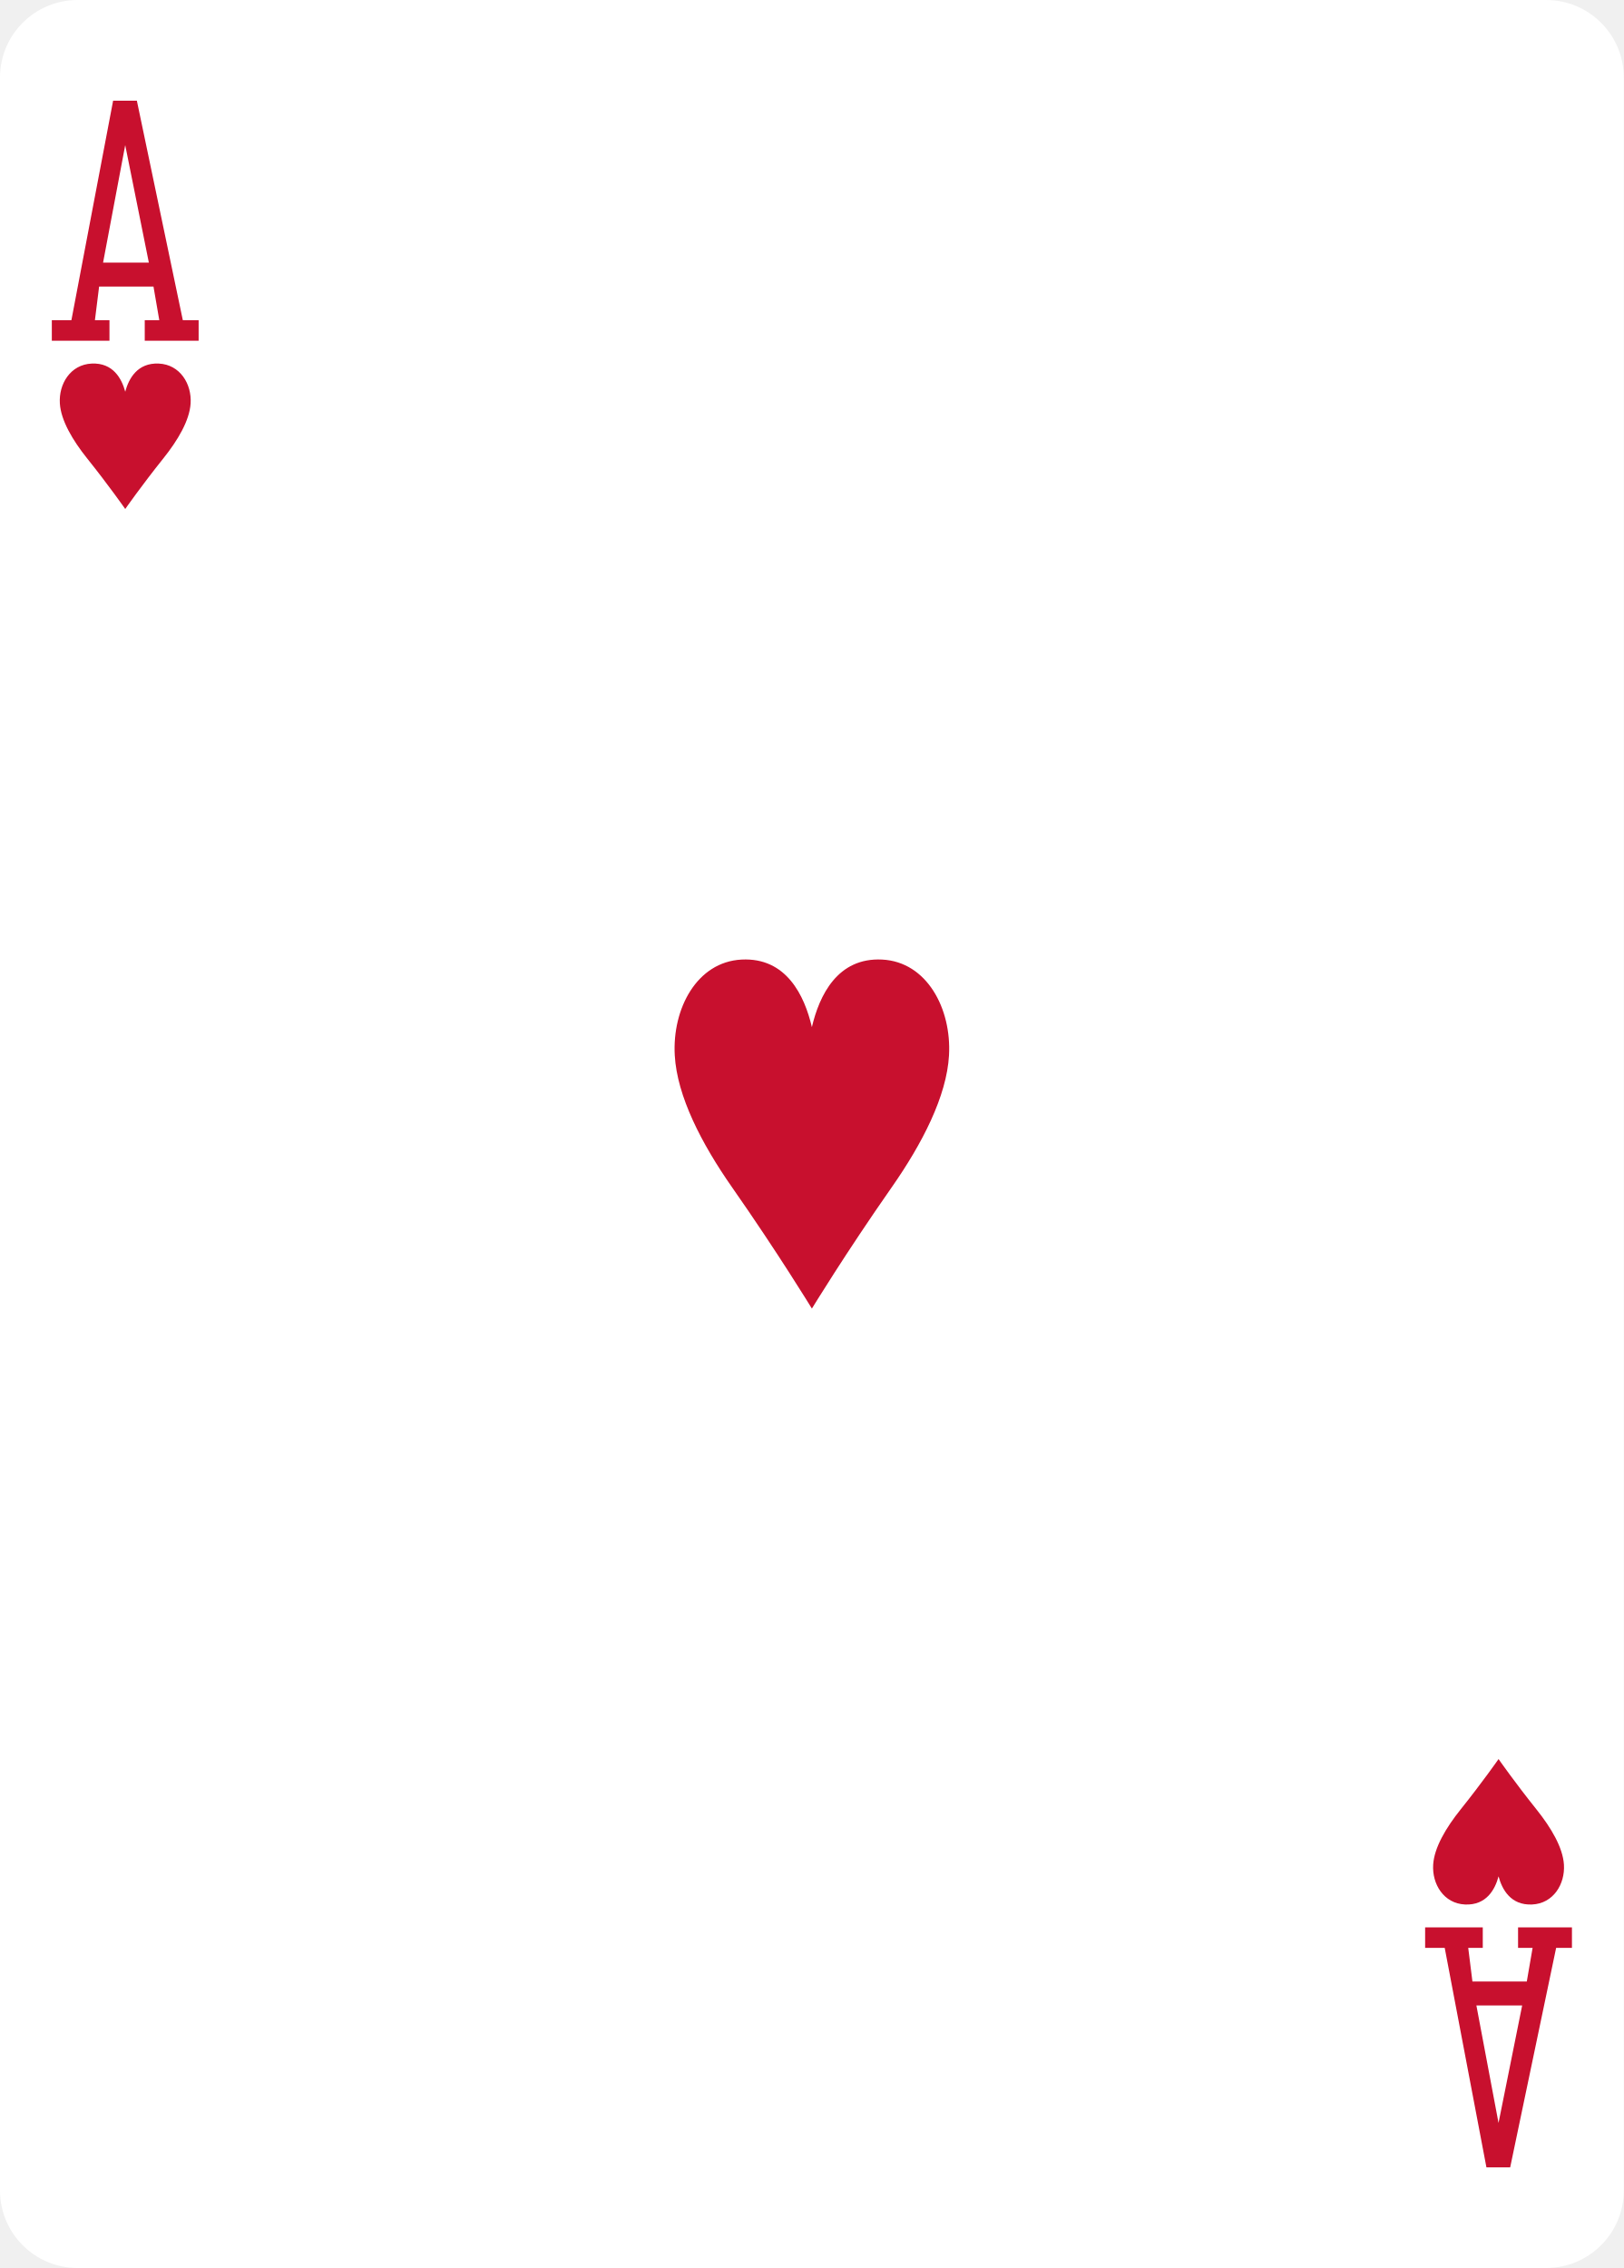
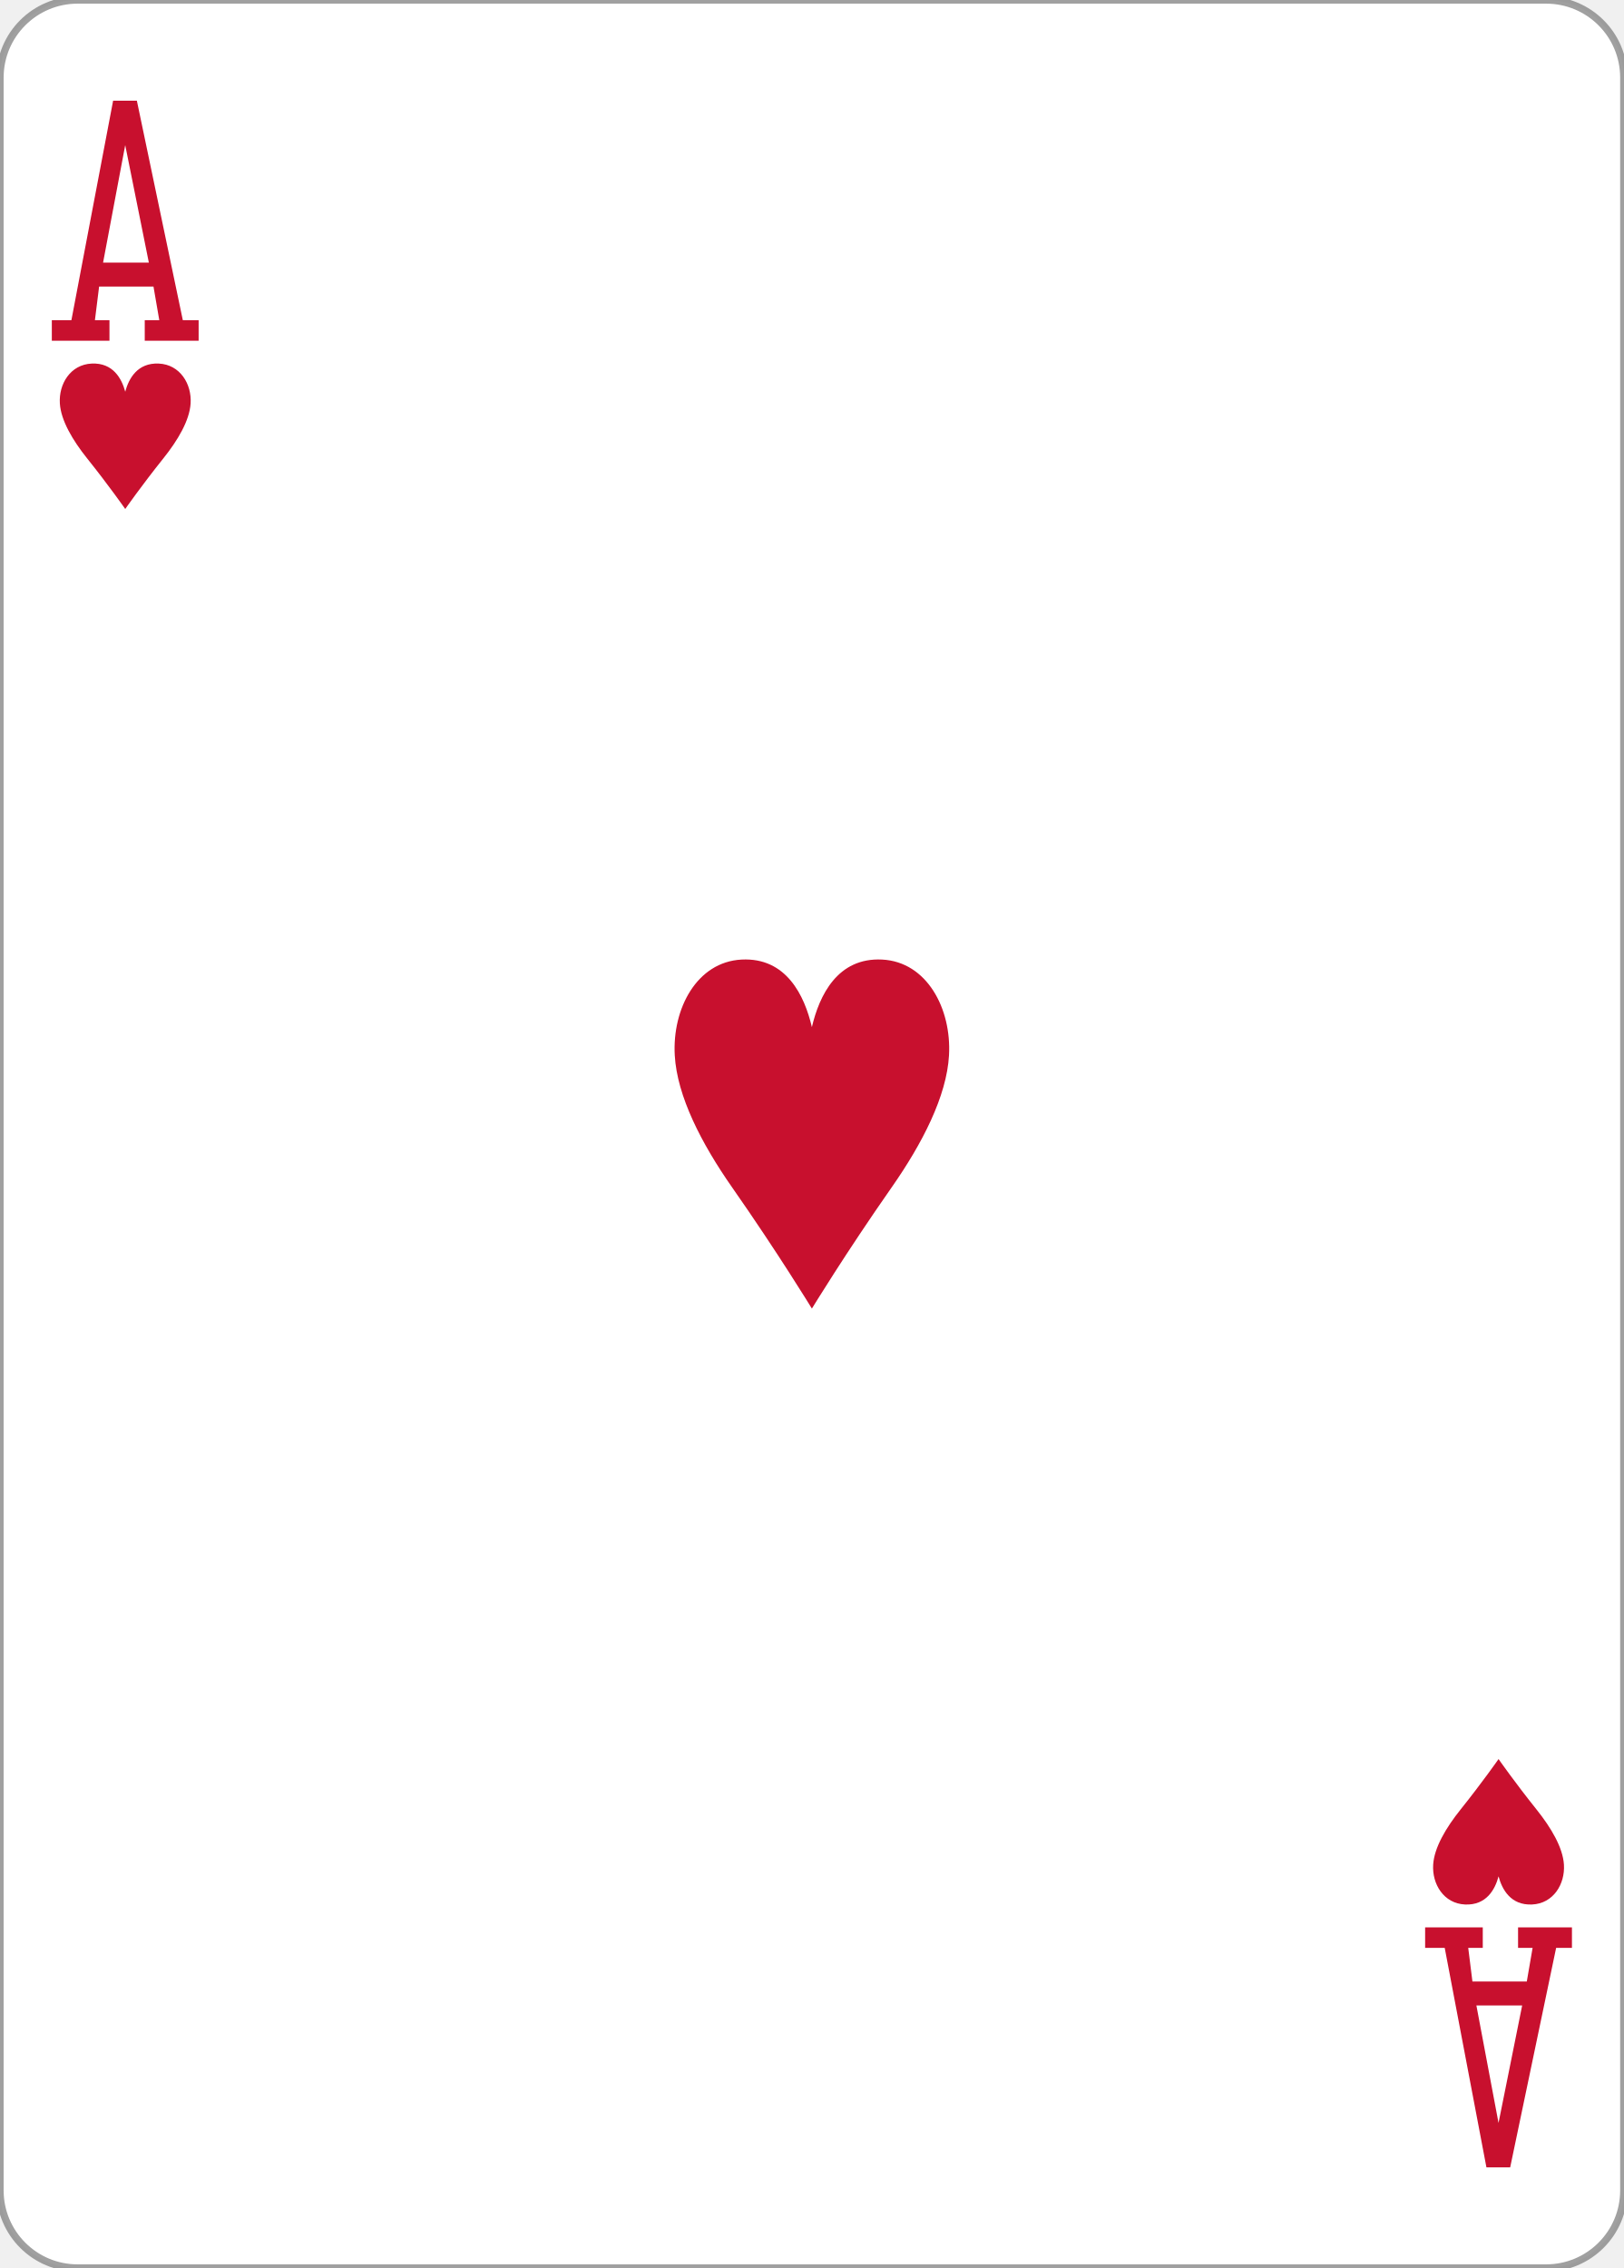
<svg xmlns="http://www.w3.org/2000/svg" width="63mm" height="88mm" viewBox="0 0 238.111 332.599" version="1.1" id="svg8">
  <defs id="defs2" />
  <g id="layer1" transform="translate(1416.61,-360.4284)">
    <g transform="matrix(1.06667,0,0,1.06667,-1885.29,1495.37)" id="HEART-1" style="display:inline">
      <g style="display:inline;opacity:1" id="g9664-0-2" transform="translate(178.953,-1434.28)">
-         <rect ry="10.664" rx="10.678" style="display:inline;fill:#ffffff;fill-opacity:1;stroke:none;stroke-width:1.001;stroke-miterlimit:4;stroke-dasharray:none;stroke-opacity:1" id="rect9666-2-2" width="223.228" height="311.811" x="260.433" y="370.276" />
+         <rect ry="10.664" rx="10.678" style="display:inline;opacity:1;fill:#ffffff;fill-opacity:1;stroke:#808080;stroke-width:1.001;stroke-miterlimit:4;stroke-dasharray:none;stroke-opacity:0.75" id="rect9666-2-2" width="223.228" height="311.811" x="260.433" y="370.276" />
      </g>
      <g transform="translate(439.386,-1064)" style="display:inline;opacity:1" id="g9684-3-0" />
      <g style="display:inline;opacity:1" id="g9690-5-6" transform="translate(465.977,-1083.91)" />
      <path transform="translate(552,-853.906)" style="display:inline;opacity:1;fill:#c8102e;fill-opacity:1" d="m -95.397,-140.121 c 0,0 -2.225,-3.19 -5.226,-6.94 -2.008,-2.51 -3.613,-5.227 -3.762,-7.568 -0.171,-2.674 1.449,-5.356 4.382,-5.486 2.931,-0.13 4.121,2.062 4.606,3.869 0.484,-1.807 1.674,-3.999 4.606,-3.869 2.933,0.13 4.553,2.813 4.382,5.486 -0.149,2.341 -1.754,5.058 -3.762,7.568 -3.001,3.75 -5.226,6.94 -5.226,6.94 z" id="path9698-0-0" />
      <path transform="translate(552,-853.906)" style="display:inline;opacity:1;fill:#c8102e;fill-opacity:1" d="m 93.398,31.743 c 0,0 -2.225,3.19 -5.226,6.94 -2.008,2.51 -3.613,5.227 -3.762,7.568 -0.171,2.674 1.449,5.356 4.382,5.486 2.931,0.13 4.121,-2.062 4.606,-3.869 0.484,1.807 1.674,3.999 4.606,3.869 2.933,-0.13 4.553,-2.813 4.382,-5.486 -0.149,-2.341 -1.754,-5.058 -3.762,-7.568 -3.001,-3.75 -5.226,-6.94 -5.226,-6.94 z" id="path9700-3-2" />
      <path transform="translate(552,-853.906)" style="display:inline;opacity:1;fill:#c8102e;fill-opacity:1" d="m -1,-30.189 c 0,0 -4.666,-7.655 -10.961,-16.656 -4.211,-6.023 -7.578,-12.545 -7.891,-18.163 -0.359,-6.417 3.039,-12.855 9.191,-13.167 6.149,-0.312 8.644,4.948 9.66,9.285 1.016,-4.337 3.512,-9.596 9.66,-9.285 6.152,0.312 9.55,6.75 9.191,13.167 -0.313,5.618 -3.68,12.14 -7.891,18.163 -6.295,9.001 -10.961,16.656 -10.961,16.656 z" id="path9714-6-6" />
      <path d="m 446.51,-1017.162 v -2.822 h 2.692 l 5.735,-30.178 h 3.264 l 6.318,30.178 h 2.174 v 2.822 h -7.408 v -2.822 h 1.999 l -0.798,-4.625 h -7.474 l -0.577,4.625 h 1.999 v 2.822 z m 13.339,-10.741 -3.249,-16.152 -3.043,16.152 z" id="path41-87-8-3-9" style="opacity:1;fill:#c8102e;fill-opacity:1;stroke-width:1;stroke-miterlimit:4;stroke-dasharray:none" />
      <path d="m 635.304,-799.027 v 2.822 h 2.692 l 5.735,30.178 h 3.264 l 6.318,-30.178 h 2.174 v -2.822 h -7.408 v 2.822 h 1.999 l -0.798,4.625 h -7.474 l -0.577,-4.625 h 1.999 v -2.822 z m 13.339,10.741 -3.249,16.152 -3.043,-16.152 z" id="path41-8-5-1-8-7" style="opacity:1;fill:#c8102e;fill-opacity:1" />
    </g>
  </g>
</svg>
